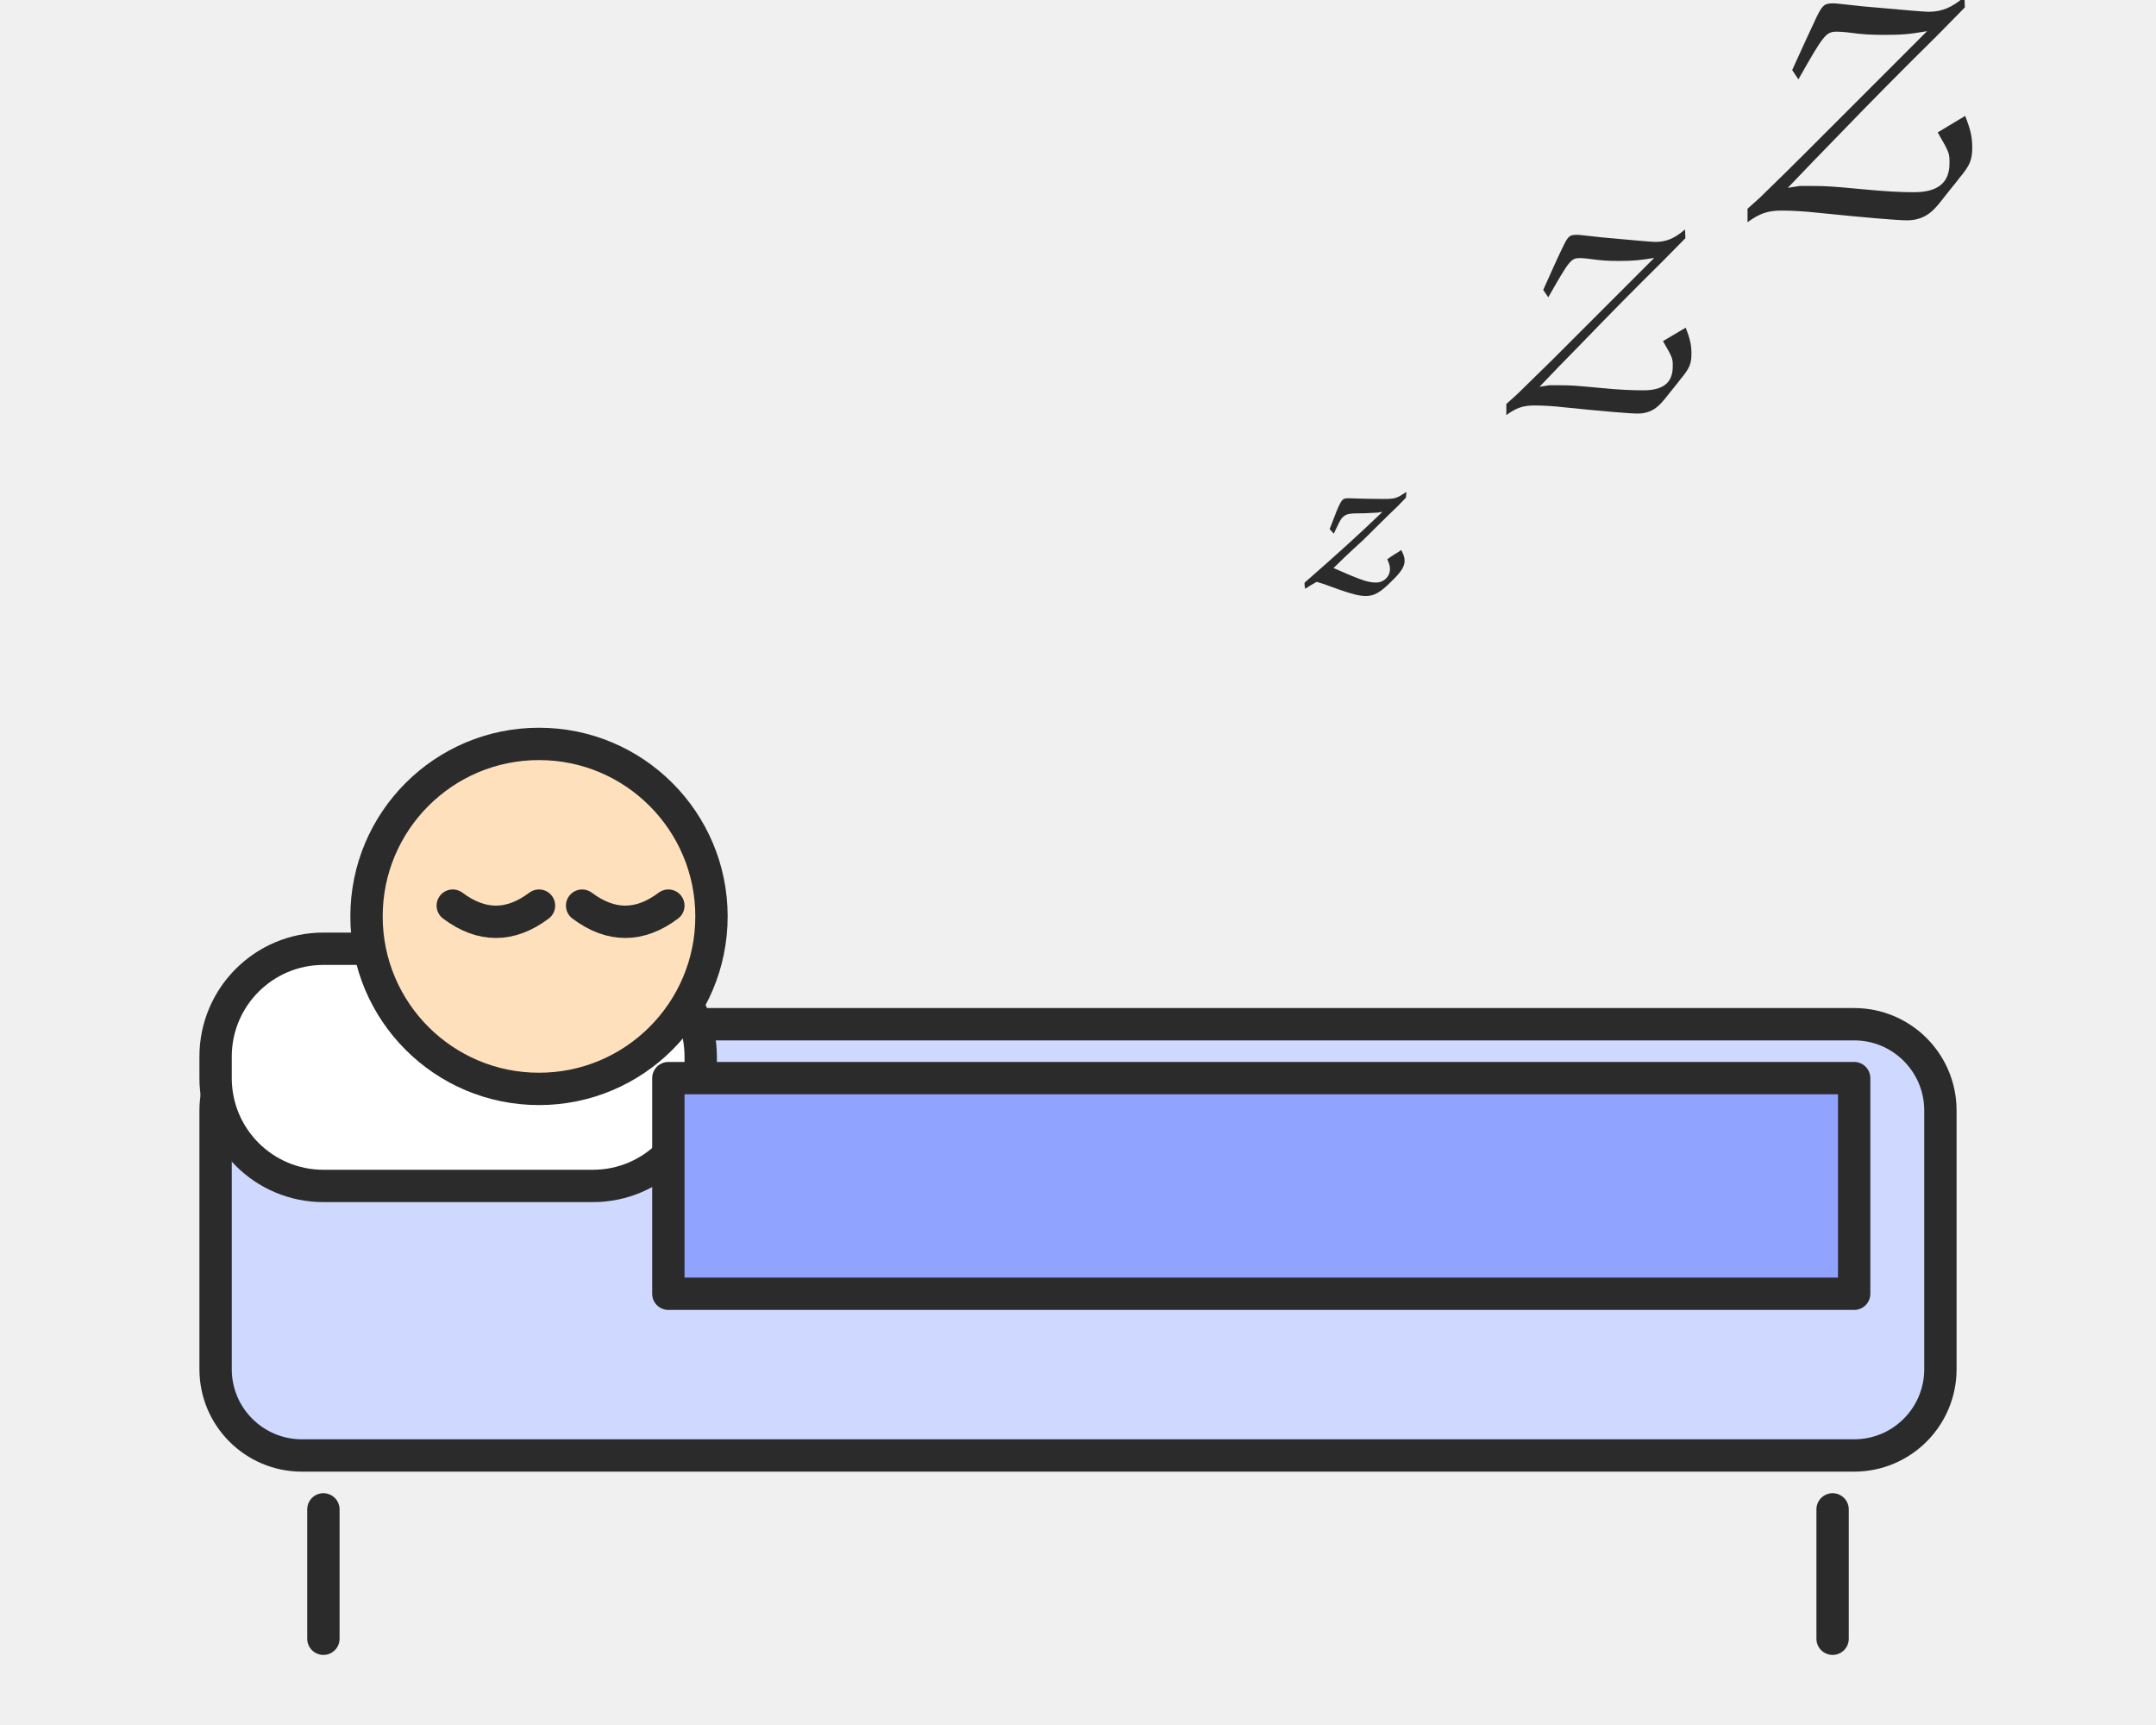
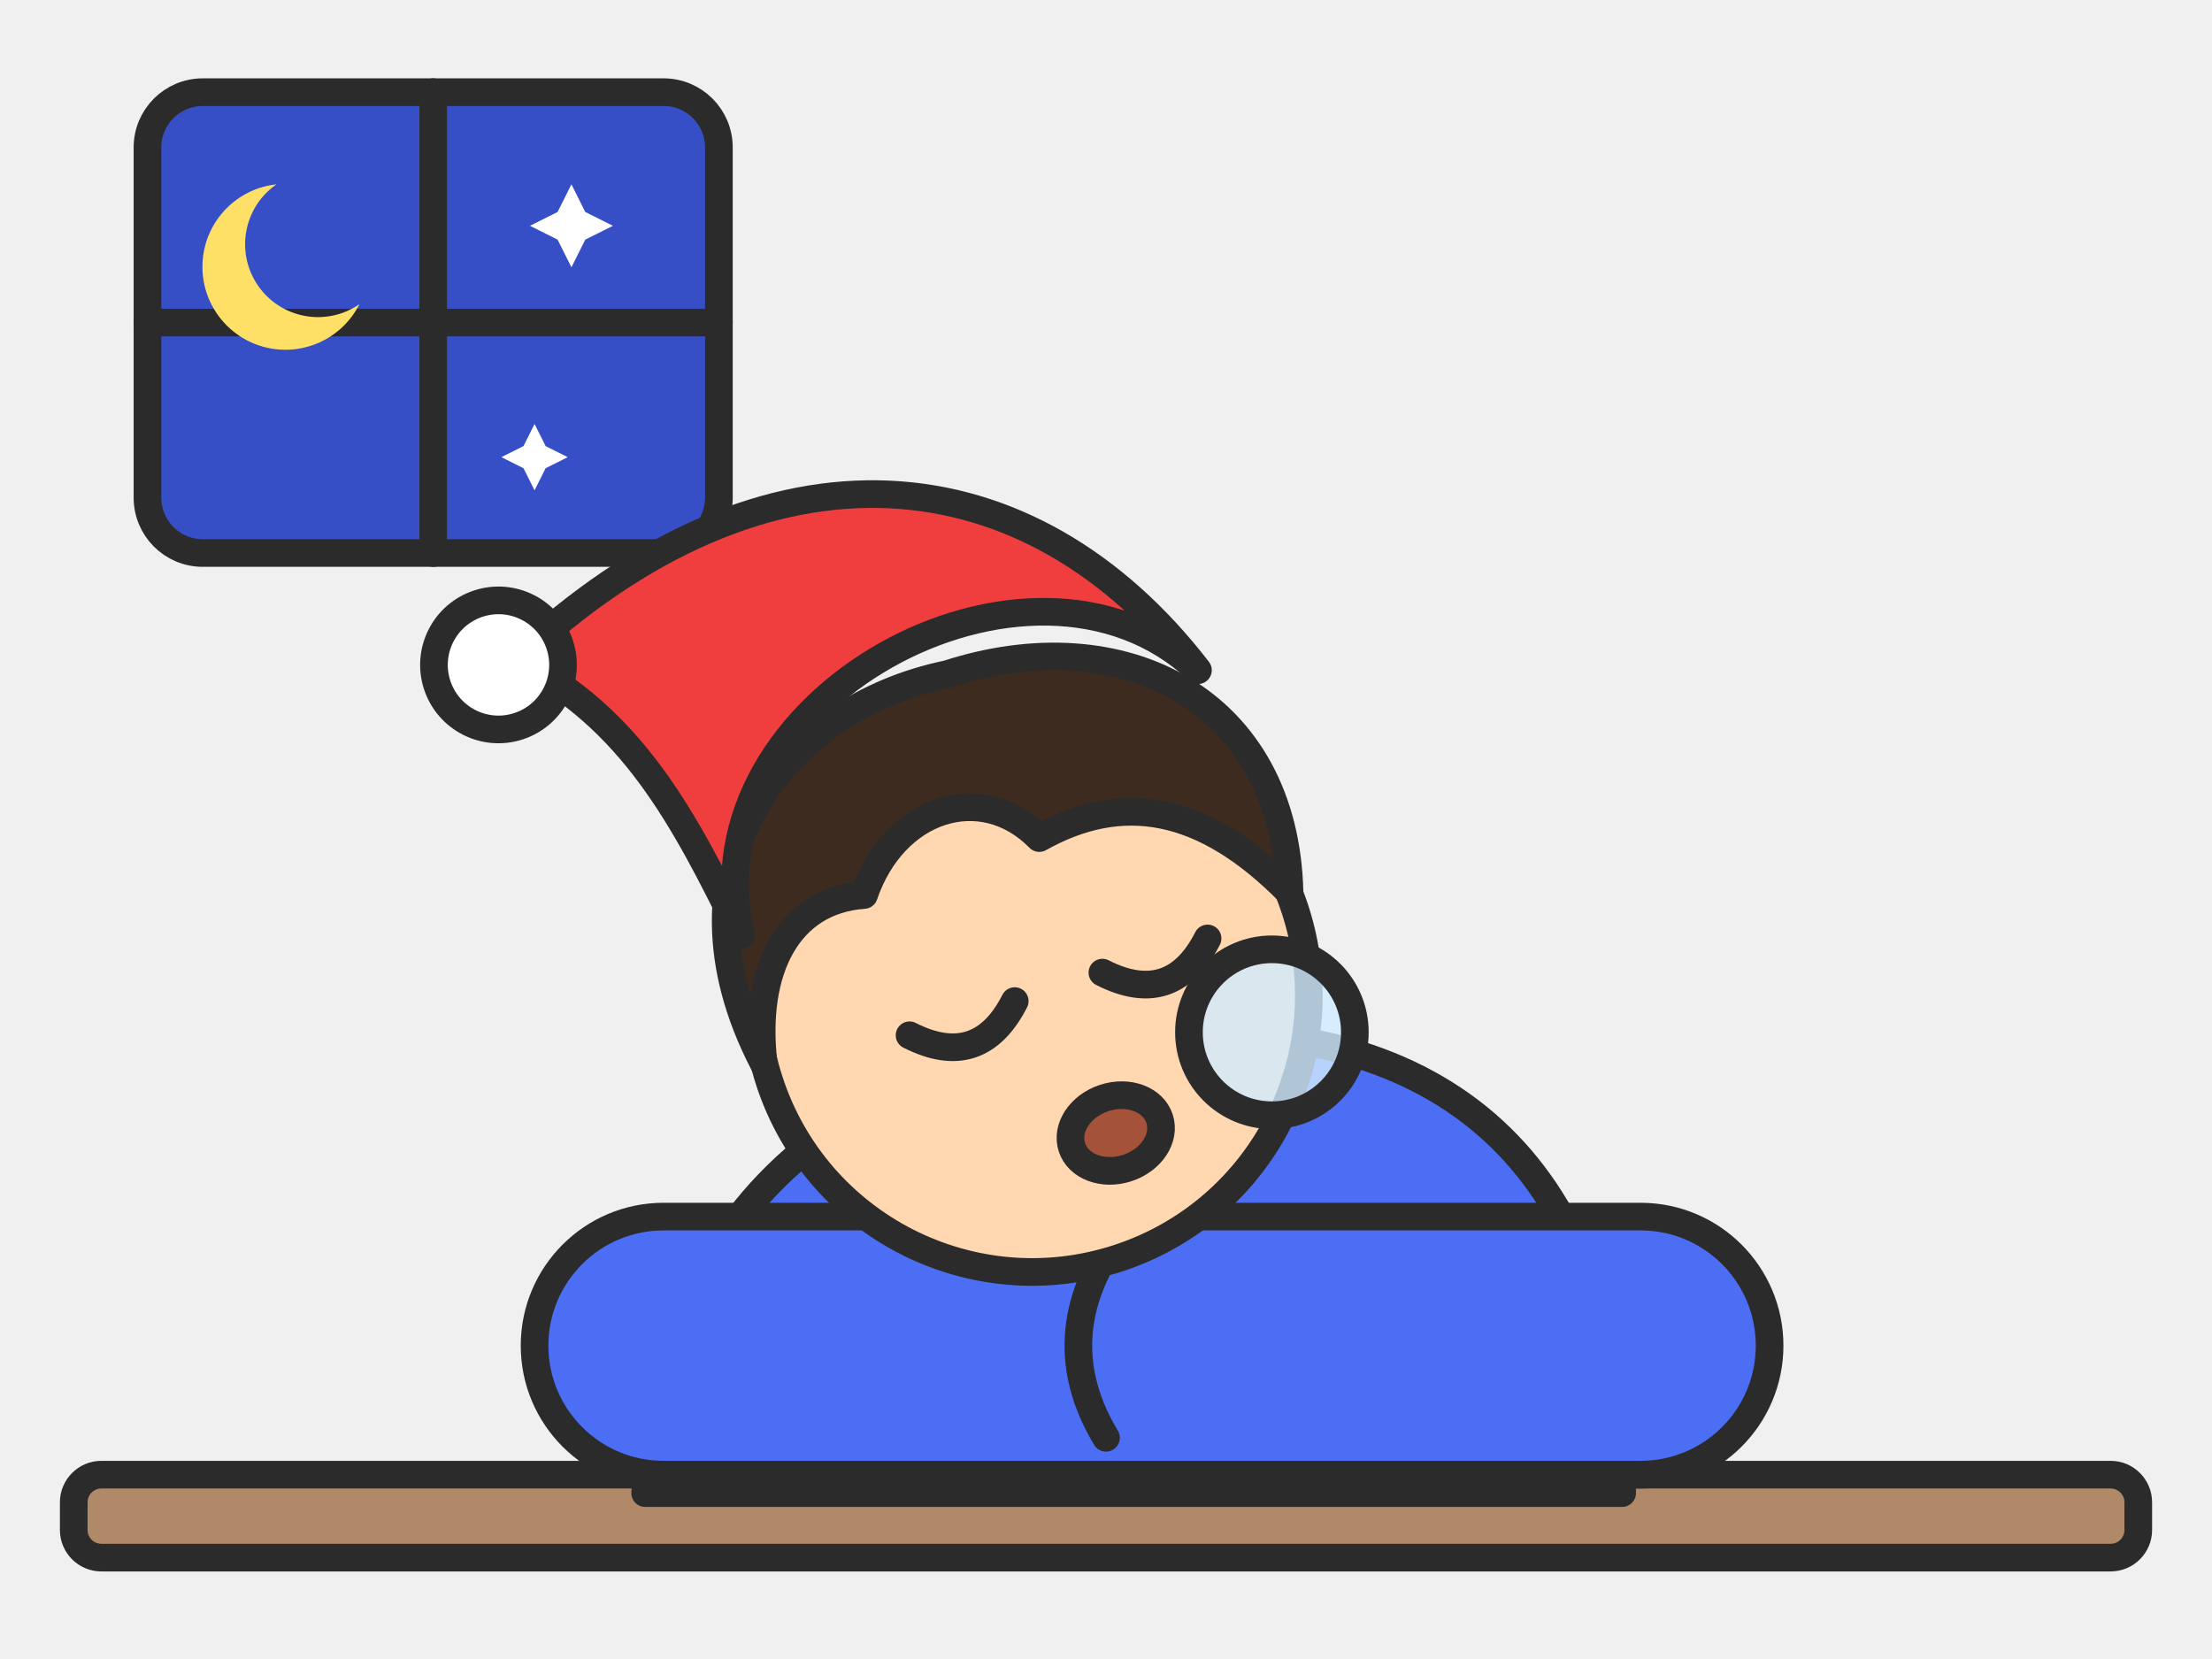
- <svg xmlns="http://www.w3.org/2000/svg" viewBox="0 0 200 160" fill="none" stroke="#2b2b2b" stroke-width="3" stroke-linecap="round" stroke-linejoin="round">
-   <rect x="20" y="95" width="160" height="40" rx="8" fill="#cfd8ff" />
-   <rect x="20" y="88" width="45" height="22" rx="10" fill="#fff" />
-   <circle cx="50" cy="85" r="16" fill="#ffe0bd" />
-   <path d="M42 84q4 3 8 0M54 84q4 3 8 0" />
-   <path d="M62 100h110v20H62z" fill="#8fa3ff" />
-   <text x="120" y="55" font-family="Comic Sans MS, cursive" font-size="22" fill="#2b2b2b" stroke="none">z</text>
-   <text x="138" y="38" font-family="Comic Sans MS, cursive" font-size="28" fill="#2b2b2b" stroke="none">Z</text>
-   <text x="160" y="20" font-family="Comic Sans MS, cursive" font-size="34" fill="#2b2b2b" stroke="none">Z</text>
-   <path d="M170 140v12M30 140v12" />
+ <svg xmlns="http://www.w3.org/2000/svg" viewBox="0 0 240 180">
+   <style>
+   .ink { stroke: #2b2b2b; stroke-width: 3; stroke-linecap: round; stroke-linejoin: round; }
+   .z, .bubble, .body, .star { transform-box: fill-box; transform-origin: center; }
+   .z { animation: zz 3s ease-out infinite; opacity: 0; }
+   .z.b { animation-delay: 1s; } .z.c { animation-delay: 2s; }
+   @keyframes zz { 0% { opacity: 0; transform: translate(0,0) scale(.6); } 20% { opacity: 1; } 100% { opacity: 0; transform: translate(26px,-34px) scale(1.2); } }
+   .bubble { transform-origin: 0% 50%; animation: snore 3s ease-in-out infinite; }
+   @keyframes snore { 0%, 100% { transform: scale(.3); } 50% { transform: scale(1); } }
+   .body { transform-origin: 50% 100%; animation: breathe 3s ease-in-out infinite; }
+   @keyframes breathe { 50% { transform: scaleY(1.03); } }
+   .star { animation: twinkle 2s ease-in-out infinite; }
+   .star.b { animation-delay: 1s; }
+   @keyframes twinkle { 50% { opacity: .25; } }
+   @media (prefers-reduced-motion: reduce) { * { animation: none !important; } .z { opacity: 1; } }
+ </style>
+   <rect class="ink" x="16" y="10" width="62" height="50" rx="6" fill="#364fc7" />
+   <path class="ink" d="M47 10 v50 M16 35 h62" fill="none" stroke-width="2.4" />
+   <path d="M30 20 a9 9 0 1 0 9 13 a7 7 0 1 1 -9 -13 z" fill="#ffe066" />
+   <path class="star" d="M62 20 l1.5 3 3 1.5 -3 1.5 -1.5 3 -1.5 -3 -3 -1.5 3 -1.5 z" fill="#fff" />
+   <path class="star b" d="M58 46 l1.2 2.4 2.4 1.2 -2.4 1.2 -1.2 2.4 -1.2 -2.4 -2.4 -1.2 2.4 -1.2 z" fill="#fff" />
+   <rect class="ink" x="8" y="160" width="224" height="9" rx="3" fill="#b08968" />
+   <g class="body">
+     <path class="ink" d="M70 162 C72 128 96 112 130 112 C162 112 176 132 176 162 Z" fill="#4c6ef5" />
+     <rect class="ink" x="58" y="132" width="134" height="28" rx="14" fill="#4c6ef5" />
+     <path class="ink" d="M120 136 q-6 10 0 20" fill="none" stroke-width="2.4" />
+     <g transform="rotate(-18 112 108)">
+       <circle class="ink" cx="112" cy="108" r="30" fill="#ffd7b0" />
+       <path class="ink" d="M82 106 C78 82 96 70 114 72 C134 72 148 86 142 106 C136 94 128 90 118 92 C114 84 104 84 98 92 C90 90 84 96 82 106 Z" fill="#3d2b1f" />
+       <path class="ink" d="M84 92 C86 66 128 58 140 80 C130 52 104 40 70 56 C80 66 82 78 84 92 Z" fill="#f03e3e" />
+       <circle class="ink" cx="68" cy="56" r="7" fill="#fff" />
+       <path class="ink" d="M98 108 q6 6 12 0 M120 108 q6 6 12 0" fill="none" />
+       <ellipse class="ink" cx="116" cy="125" rx="5" ry="4" fill="#a5523a" stroke-width="2.4" />
+     </g>
+     <circle class="ink bubble" cx="138" cy="112" r="9" fill="#d0ebff" fill-opacity=".8" stroke-width="2" />
+   </g>
+   <text class="z" x="160" y="90" font-family="Comic Sans MS, Chalkboard SE, cursive" font-size="18" font-weight="700" fill="#2b2b2b">z</text>
+   <text class="z b" x="166" y="80" font-family="Comic Sans MS, Chalkboard SE, cursive" font-size="24" font-weight="700" fill="#2b2b2b">Z</text>
+   <text class="z c" x="172" y="70" font-family="Comic Sans MS, Chalkboard SE, cursive" font-size="30" font-weight="700" fill="#2b2b2b">Z</text>
</svg>
